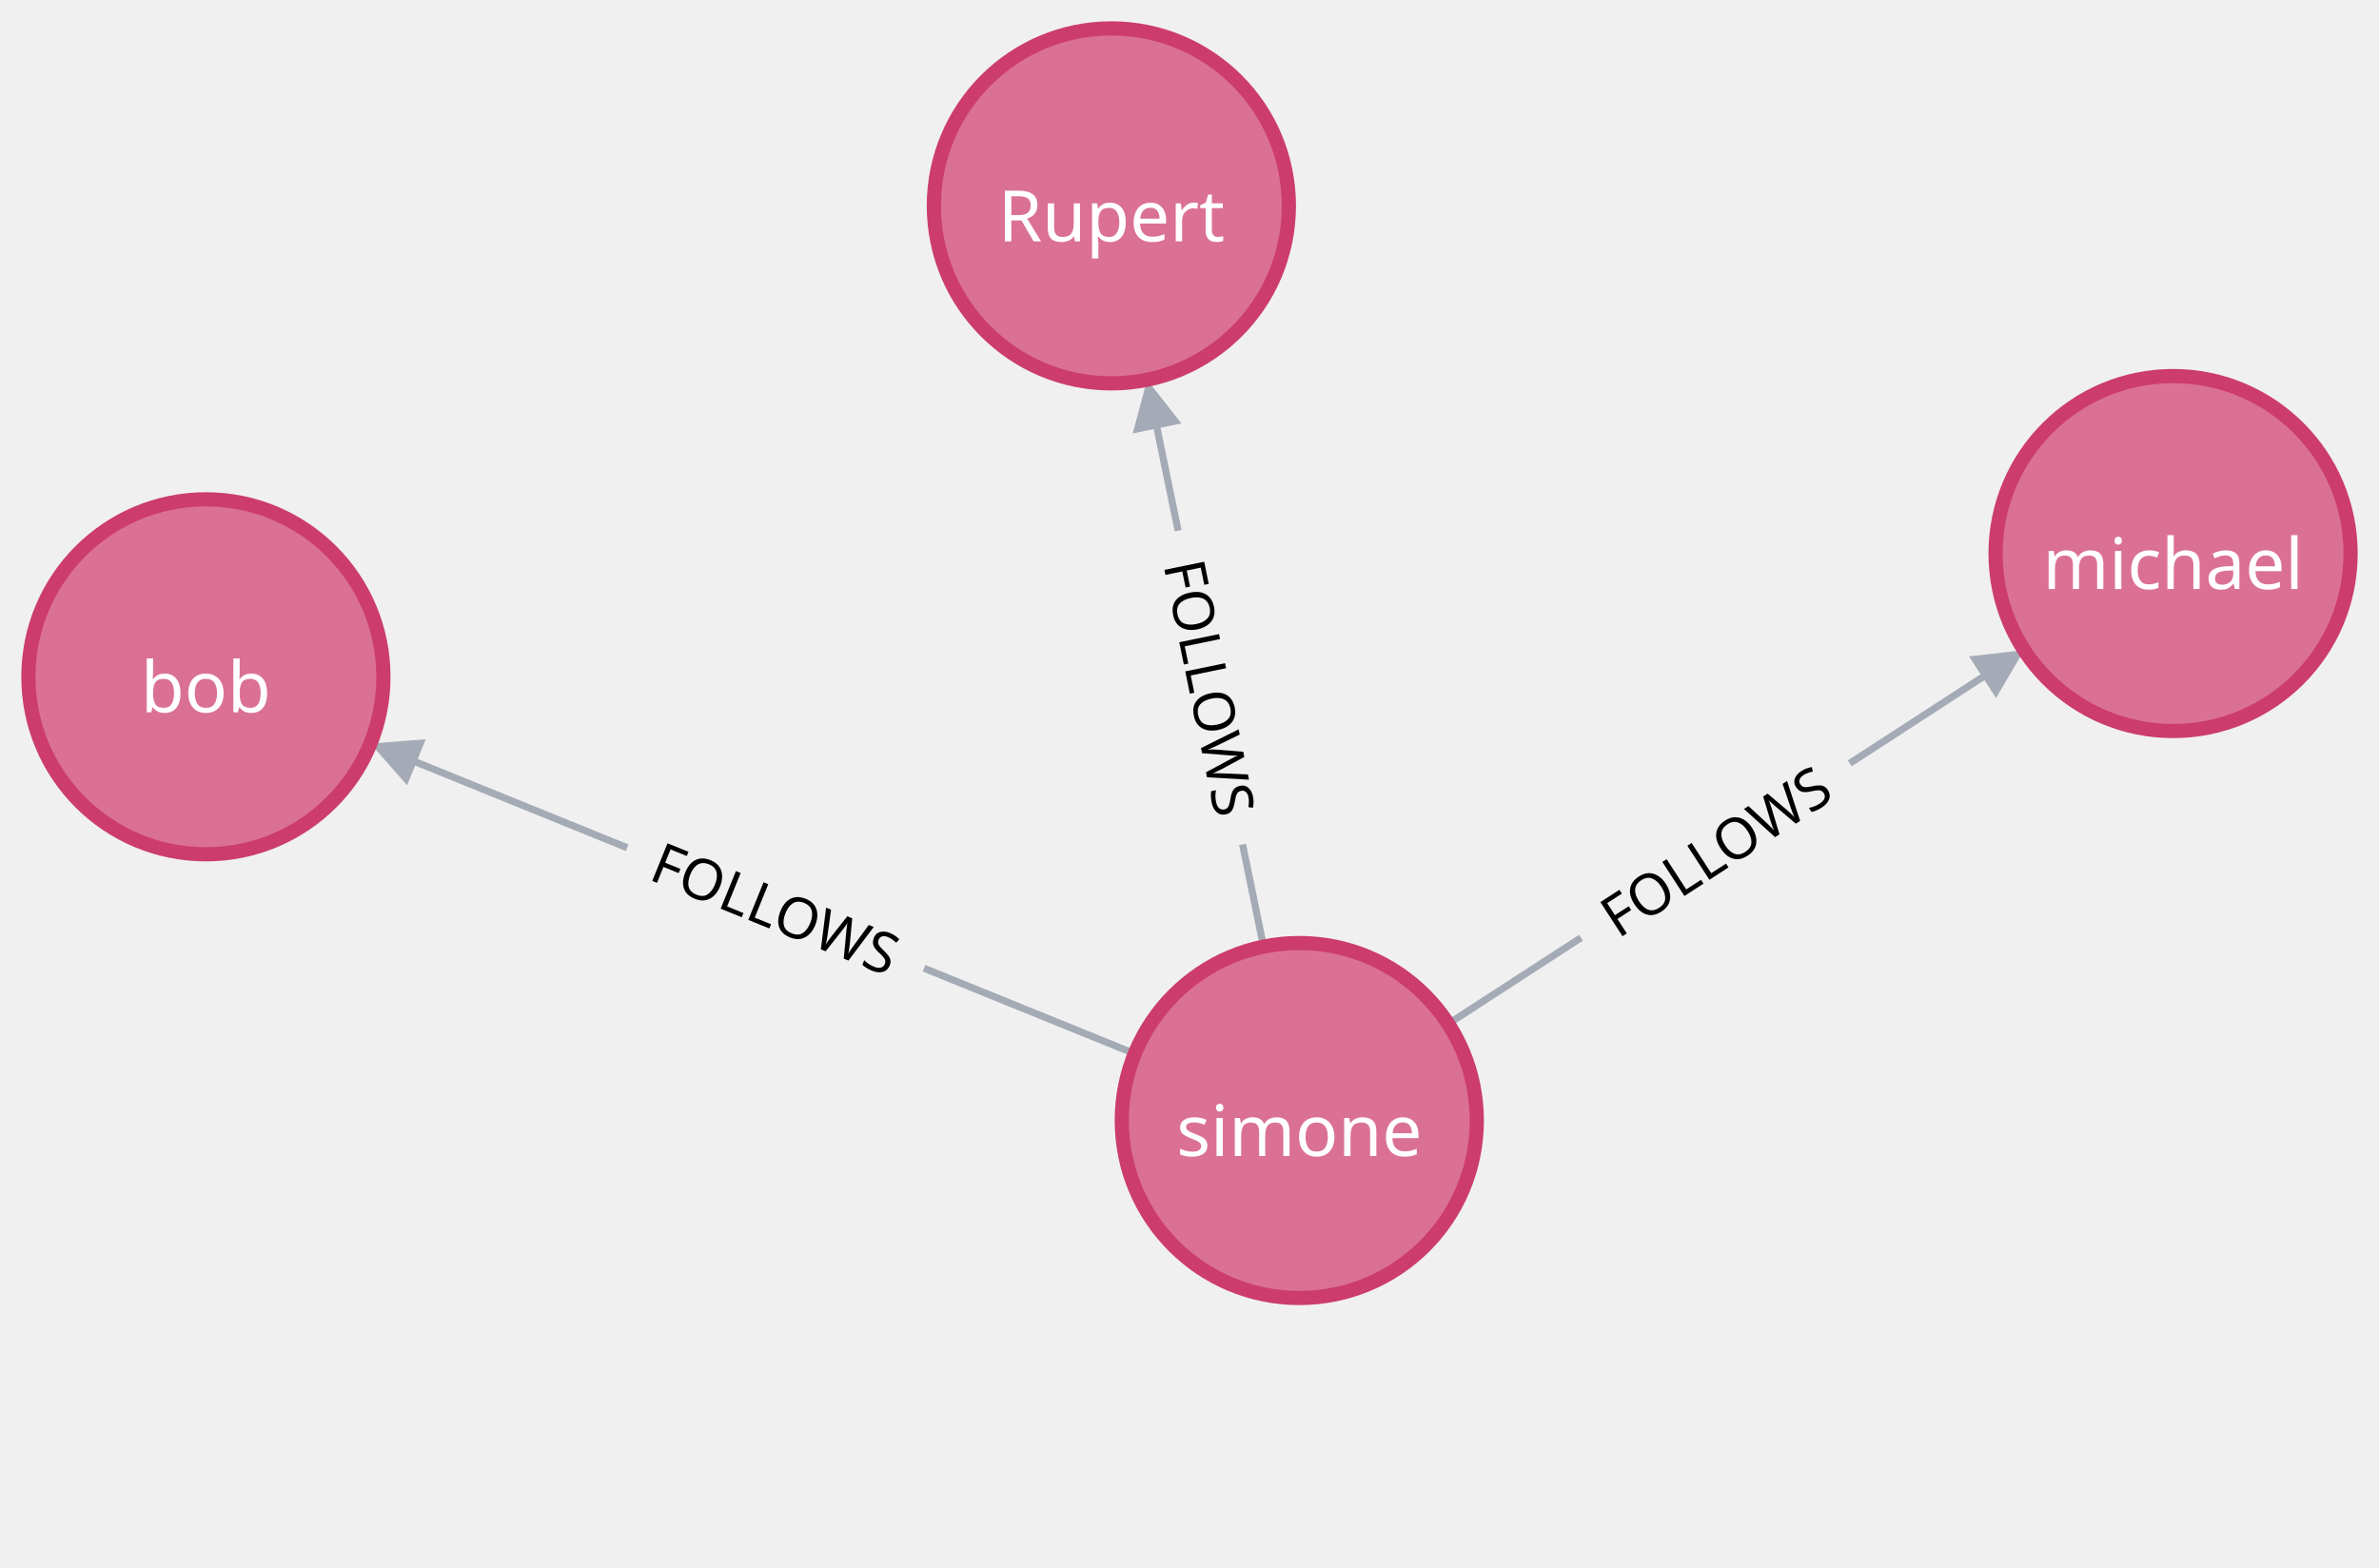
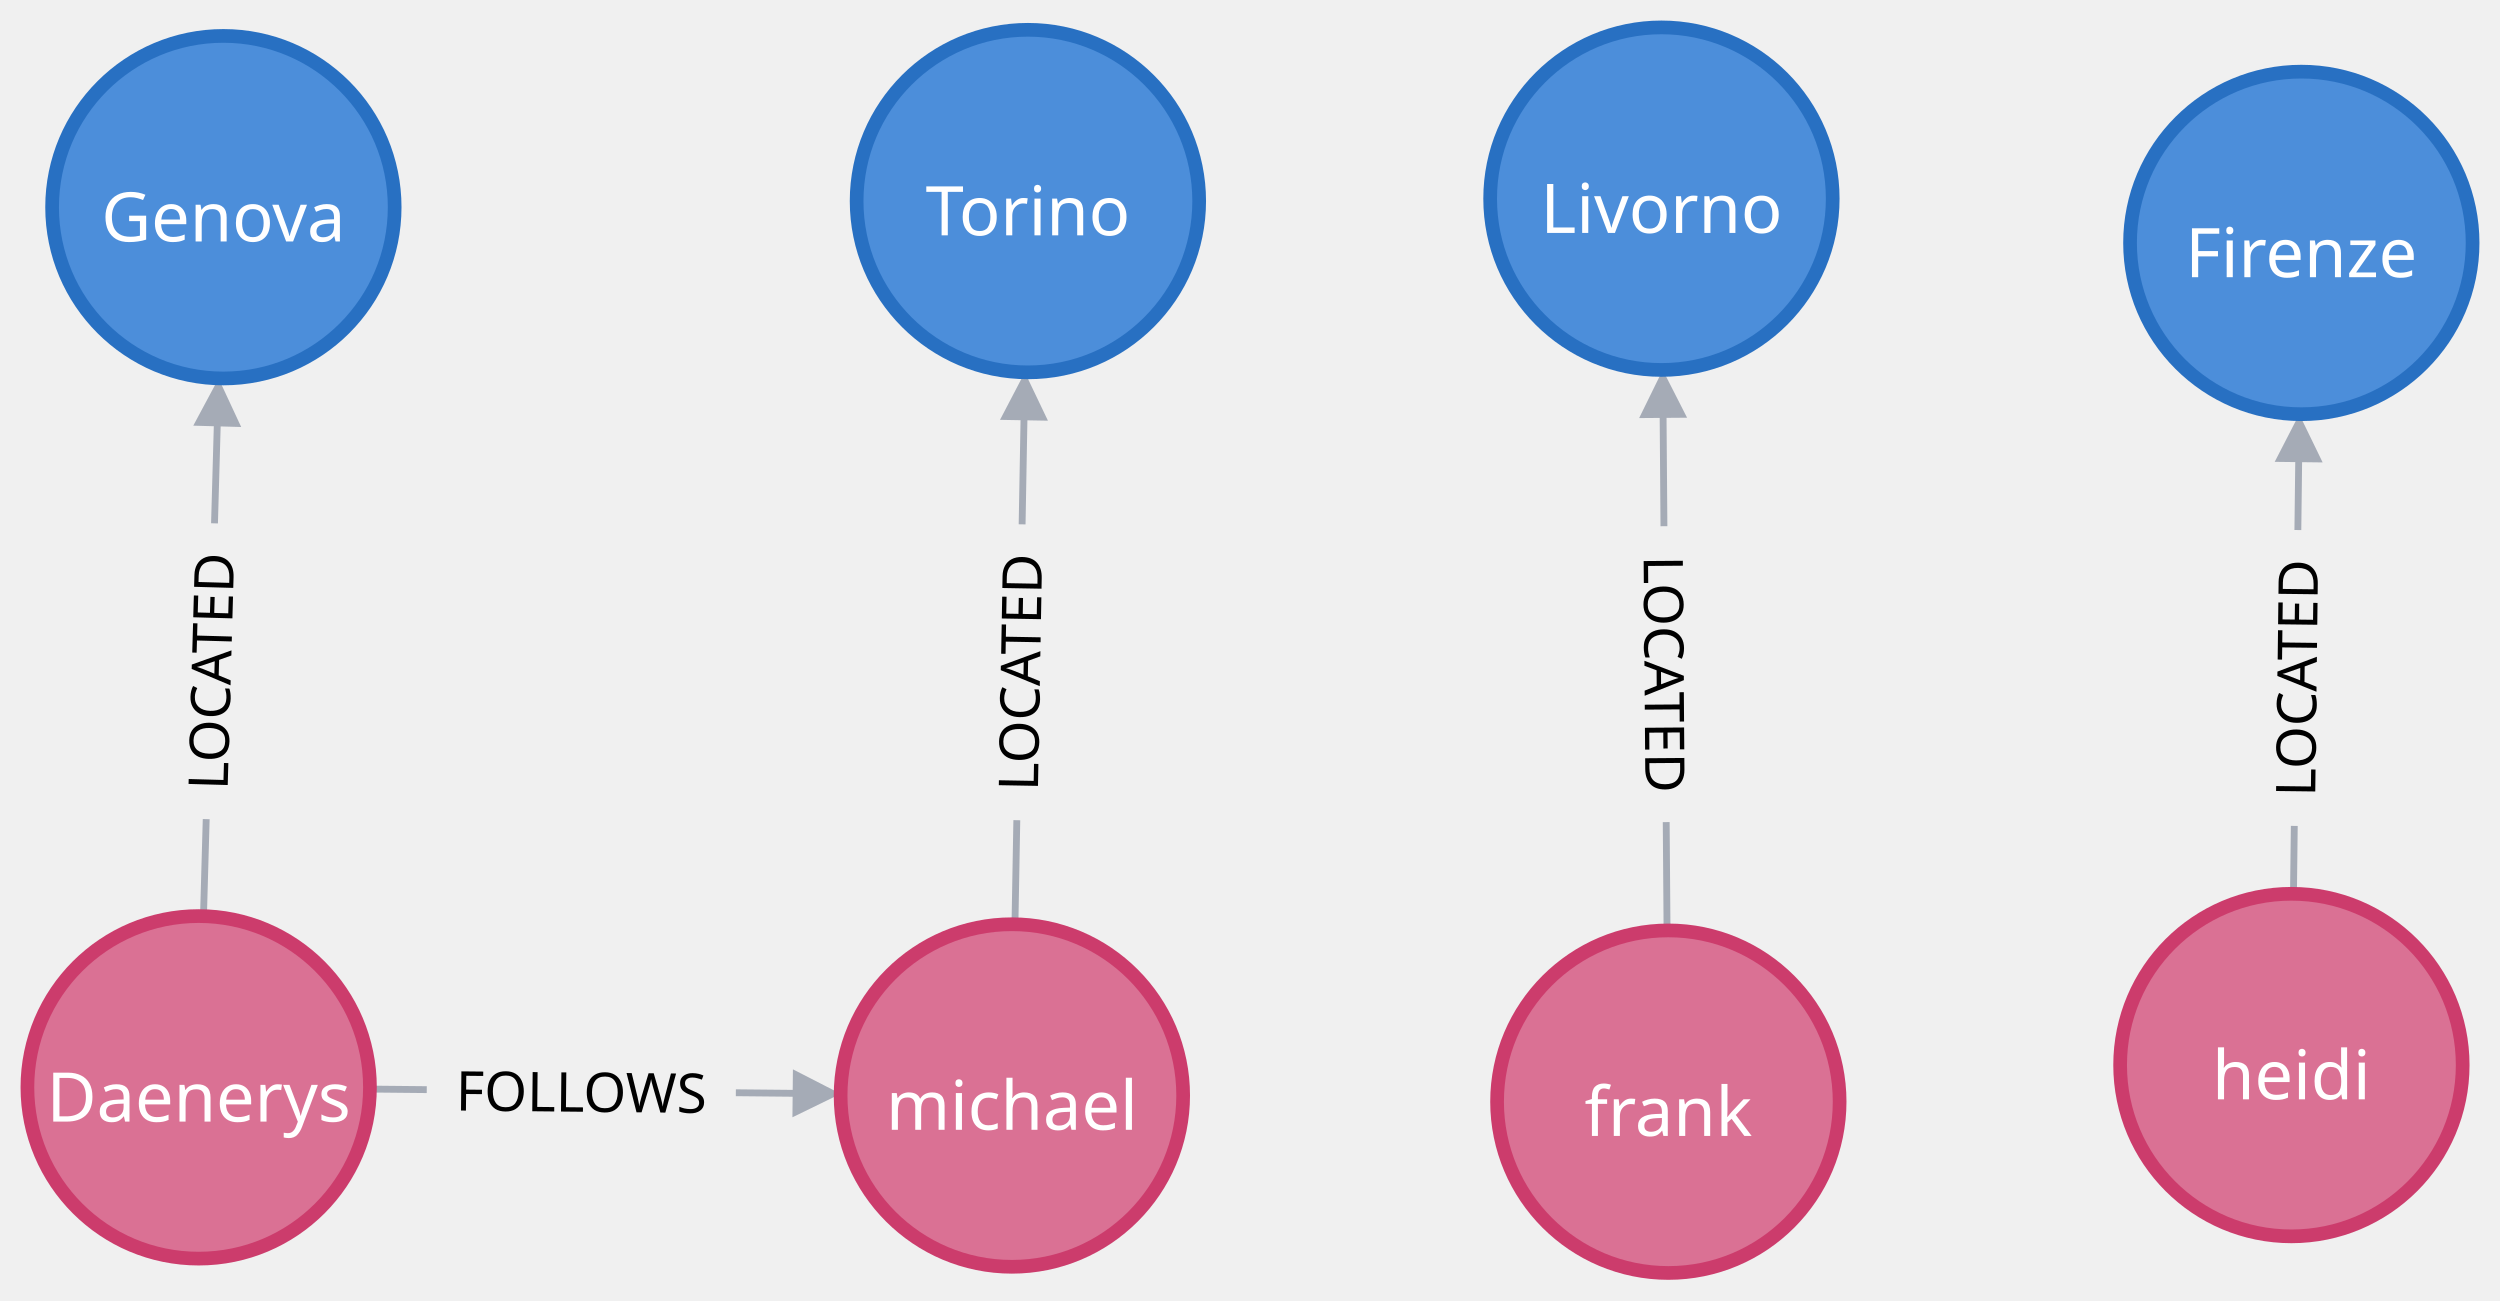
- <svg xmlns="http://www.w3.org/2000/svg" width="335.054" height="220.835" viewBox="-60.356 24.454 335.054 220.835">
+ <svg xmlns="http://www.w3.org/2000/svg" width="364.916" height="189.811" viewBox="-324.277 16.568 364.916 189.811">
  <g class="layer relationships">
-     <g class="relationship" transform="translate(122.6334 182.2889) rotate(327.0182)">
-       <path class="outline" fill="#A5ABB6" stroke="none" d="M 25 0.5 L 47.295 0.5 L 47.295 -0.5 L 25 -0.5 Z M 92.412 0.5 L 114.706 0.5 L 114.706 3.5 L 121.706 0 L 114.706 -3.5 L 114.706 -0.5 L 92.412 -0.5 Z" />
-       <text text-anchor="middle" pointer-events="none" font-size="8px" fill="#000000" x="69.853" y="3" font-family="sans-serif">FOLLOWS</text>
+     <g class="relationship" transform="translate(10.19139 172.0329) rotate(270.6909)">
+       <path class="outline" fill="#A5ABB6" stroke="none" d="M 25 0.5 L 34.912 0.5 L 34.912 -0.5 L 25 -0.5 Z M 78.103 0.5 L 88.015 0.5 L 88.015 3.5 L 95.015 0 L 88.015 -3.5 L 88.015 -0.5 L 78.103 -0.5 Z" />
+       <text text-anchor="middle" pointer-events="none" font-size="8px" fill="#000000" x="56.507" y="3" font-family="sans-serif">LOCATED</text>
    </g>
-     <g class="relationship" transform="translate(122.6334 182.2889) rotate(258.3908)">
-       <path class="outline" fill="#A5ABB6" stroke="none" d="M 25 0.5 L 39.704 0.5 L 39.704 -0.5 L 25 -0.5 Z M 84.821 0.5 L 99.525 0.5 L 99.525 3.5 L 106.525 0 L 99.525 -3.5 L 99.525 -0.5 L 84.821 -0.5 Z" />
-       <text text-anchor="middle" pointer-events="none" font-size="8px" fill="#000000" x="62.263" y="3" transform="rotate(180 62.2627 0)" font-family="sans-serif">FOLLOWS</text>
+     <g class="relationship" transform="translate(-295.2774 175.2844) rotate(271.6081)">
+       <path class="outline" fill="#A5ABB6" stroke="none" d="M 25 0.5 L 39.166 0.5 L 39.166 -0.5 L 25 -0.5 Z M 82.358 0.5 L 96.524 0.5 L 96.524 3.5 L 103.524 0 L 96.524 -3.5 L 96.524 -0.5 L 82.358 -0.5 Z" />
+       <text text-anchor="middle" pointer-events="none" font-size="8px" fill="#000000" x="60.762" y="3" font-family="sans-serif">LOCATED</text>
    </g>
-     <g class="relationship" transform="translate(122.6334 182.2889) rotate(202.0911)">
-       <path class="outline" fill="#A5ABB6" stroke="none" d="M 25 0.5 L 57.037 0.5 L 57.037 -0.5 L 25 -0.5 Z M 102.154 0.5 L 134.19 0.5 L 134.19 3.5 L 141.19 0 L 134.19 -3.5 L 134.19 -0.5 L 102.154 -0.5 Z" />
-       <text text-anchor="middle" pointer-events="none" font-size="8px" fill="#000000" x="79.595" y="3" transform="rotate(180 79.59516 0)" font-family="sans-serif">FOLLOWS</text>
+     <g class="relationship" transform="translate(-80.75394 177.3784) rotate(269.5611)">
+       <path class="outline" fill="#A5ABB6" stroke="none" d="M 25 0.5 L 40.812 0.5 L 40.812 -0.5 L 25 -0.5 Z M 84.003 0.5 L 99.815 0.5 L 99.815 3.5 L 106.815 0 L 99.815 -3.5 L 99.815 -0.5 L 84.003 -0.5 Z" />
+       <text text-anchor="middle" pointer-events="none" font-size="8px" fill="#000000" x="62.407" y="3" transform="rotate(180 62.40726 0)" font-family="sans-serif">LOCATED</text>
+     </g>
+     <g class="relationship" transform="translate(-176.5755 176.4766) rotate(271.0257)">
+       <path class="outline" fill="#A5ABB6" stroke="none" d="M 25 0.5 L 40.194 0.5 L 40.194 -0.5 L 25 -0.5 Z M 83.385 0.5 L 98.579 0.5 L 98.579 3.5 L 105.579 0 L 98.579 -3.5 L 98.579 -0.5 L 83.385 -0.5 Z" />
+       <text text-anchor="middle" pointer-events="none" font-size="8px" fill="#000000" x="61.79" y="3" font-family="sans-serif">LOCATED</text>
+     </g>
+     <g class="relationship" transform="translate(-295.2774 175.2844) rotate(360.5754)">
+       <path class="outline" fill="#A5ABB6" stroke="none" d="M 25 0.5 L 33.295 0.5 L 33.295 -0.5 L 25 -0.5 Z M 78.413 0.5 L 86.708 0.5 L 86.708 3.5 L 93.708 0 L 86.708 -3.5 L 86.708 -0.5 L 78.413 -0.5 Z" />
+       <text text-anchor="middle" pointer-events="none" font-size="8px" fill="#000000" x="55.854" y="3" font-family="sans-serif">FOLLOWS</text>
    </g>
  </g>
  <g class="layer nodes">
-     <g class="node selected" transform="translate(122.6334,182.2889)">
+     <g class="node" transform="translate(10.19139,172.0329)">
      <circle class="outline" cx="0" cy="0" r="25" fill="#DA7194" stroke="#cc3c6c" stroke-width="2px" />
      <text text-anchor="middle" pointer-events="none" font-family="sans-serif" dy="1.562" font-size="25" fill="#FFFFFF" />
-       <text text-anchor="middle" pointer-events="none" y="5" font-size="10px" fill="#FFFFFF" font-family="sans-serif"> simone</text>
+       <text text-anchor="middle" pointer-events="none" y="5" font-size="10px" fill="#FFFFFF" font-family="sans-serif"> heidi</text>
    </g>
-     <g class="node" transform="translate(245.6972,102.426)">
+     <g class="node" transform="translate(11.63864,52.02688)">
+       <circle class="outline" cx="0" cy="0" r="25" fill="#4C8EDA" stroke="#2870c2" stroke-width="2px" />
+       <text text-anchor="middle" pointer-events="none" font-family="sans-serif" dy="1.562" font-size="25" fill="#FFFFFF" />
+       <text text-anchor="middle" pointer-events="none" y="5" font-size="10px" fill="#FFFFFF" font-family="sans-serif"> Firenze</text>
+     </g>
+     <g class="node" transform="translate(-295.2774,175.2844)">
+       <circle class="outline" cx="0" cy="0" r="25" fill="#DA7194" stroke="#cc3c6c" stroke-width="2px" />
+       <text text-anchor="middle" pointer-events="none" font-family="sans-serif" dy="1.562" font-size="25" fill="#FFFFFF" />
+       <text text-anchor="middle" pointer-events="none" y="5" font-size="10px" fill="#FFFFFF" font-family="sans-serif"> Daenerys</text>
+     </g>
+     <g class="node" transform="translate(-291.6705,46.81065)">
+       <circle class="outline" cx="0" cy="0" r="25" fill="#4C8EDA" stroke="#2870c2" stroke-width="2px" />
+       <text text-anchor="middle" pointer-events="none" font-family="sans-serif" dy="1.562" font-size="25" fill="#FFFFFF" />
+       <text text-anchor="middle" pointer-events="none" y="5" font-size="10px" fill="#FFFFFF" font-family="sans-serif"> Genova</text>
+     </g>
+     <g class="node" transform="translate(-80.75394,177.3784)">
+       <circle class="outline" cx="0" cy="0" r="25" fill="#DA7194" stroke="#cc3c6c" stroke-width="2px" />
+       <text text-anchor="middle" pointer-events="none" font-family="sans-serif" dy="1.562" font-size="25" fill="#FFFFFF" />
+       <text text-anchor="middle" pointer-events="none" y="5" font-size="10px" fill="#FFFFFF" font-family="sans-serif"> frank</text>
+     </g>
+     <g class="node" transform="translate(-81.76364,45.56771)">
+       <circle class="outline" cx="0" cy="0" r="25" fill="#4C8EDA" stroke="#2870c2" stroke-width="2px" />
+       <text text-anchor="middle" pointer-events="none" font-family="sans-serif" dy="1.562" font-size="25" fill="#FFFFFF" />
+       <text text-anchor="middle" pointer-events="none" y="5" font-size="10px" fill="#FFFFFF" font-family="sans-serif"> Livorno</text>
+     </g>
+     <g class="node" transform="translate(-176.5755,176.4766)">
      <circle class="outline" cx="0" cy="0" r="25" fill="#DA7194" stroke="#cc3c6c" stroke-width="2px" />
      <text text-anchor="middle" pointer-events="none" font-family="sans-serif" dy="1.562" font-size="25" fill="#FFFFFF" />
      <text text-anchor="middle" pointer-events="none" y="5" font-size="10px" fill="#FFFFFF" font-family="sans-serif"> michael</text>
    </g>
-     <g class="node" transform="translate(96.1658,53.45415)">
-       <circle class="outline" cx="0" cy="0" r="25" fill="#DA7194" stroke="#cc3c6c" stroke-width="2px" />
+     <g class="node" transform="translate(-174.238,45.91822)">
+       <circle class="outline" cx="0" cy="0" r="25" fill="#4C8EDA" stroke="#2870c2" stroke-width="2px" />
      <text text-anchor="middle" pointer-events="none" font-family="sans-serif" dy="1.562" font-size="25" fill="#FFFFFF" />
-       <text text-anchor="middle" pointer-events="none" y="5" font-size="10px" fill="#FFFFFF" font-family="sans-serif"> Rupert</text>
-     </g>
-     <g class="node" transform="translate(-31.35646,119.7881)">
-       <circle class="outline" cx="0" cy="0" r="25" fill="#DA7194" stroke="#cc3c6c" stroke-width="2px" />
-       <text text-anchor="middle" pointer-events="none" font-family="sans-serif" dy="1.562" font-size="25" fill="#FFFFFF" />
-       <text text-anchor="middle" pointer-events="none" y="5" font-size="10px" fill="#FFFFFF" font-family="sans-serif"> bob</text>
+       <text text-anchor="middle" pointer-events="none" y="5" font-size="10px" fill="#FFFFFF" font-family="sans-serif"> Torino</text>
    </g>
  </g>
</svg>
